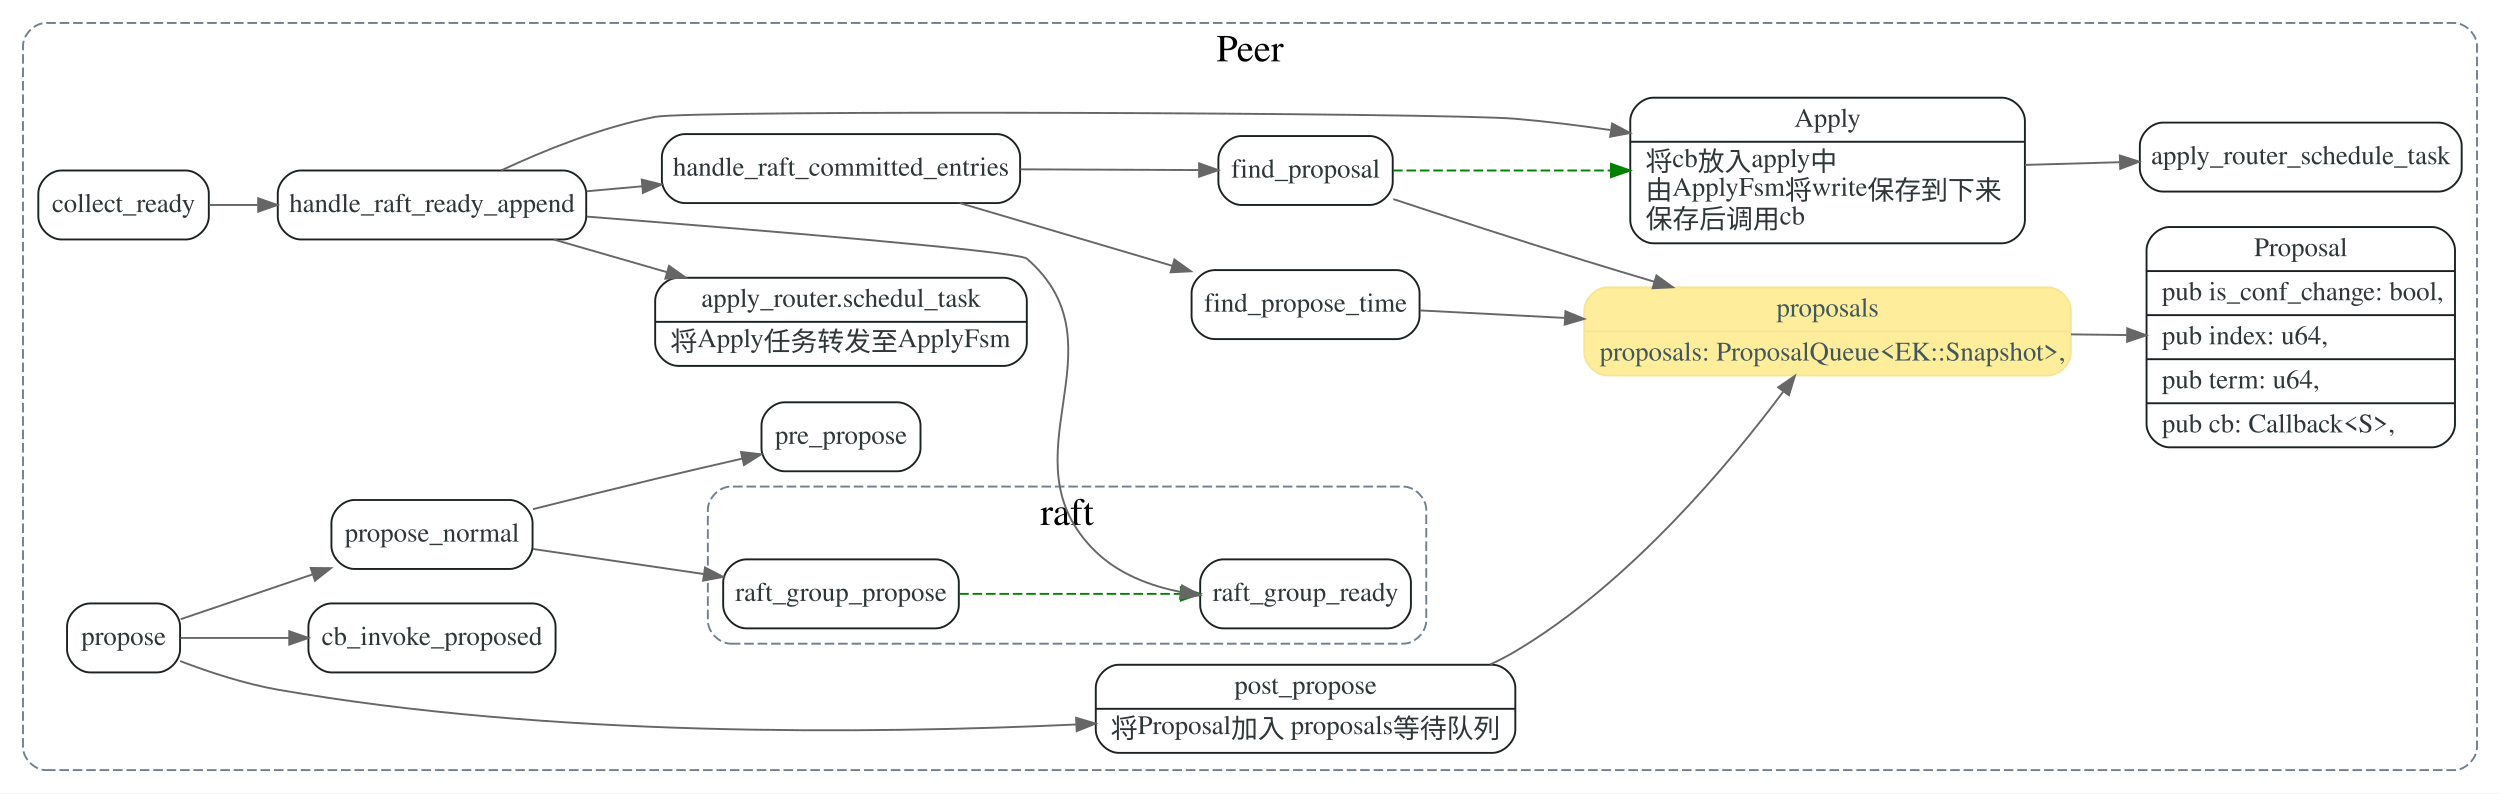
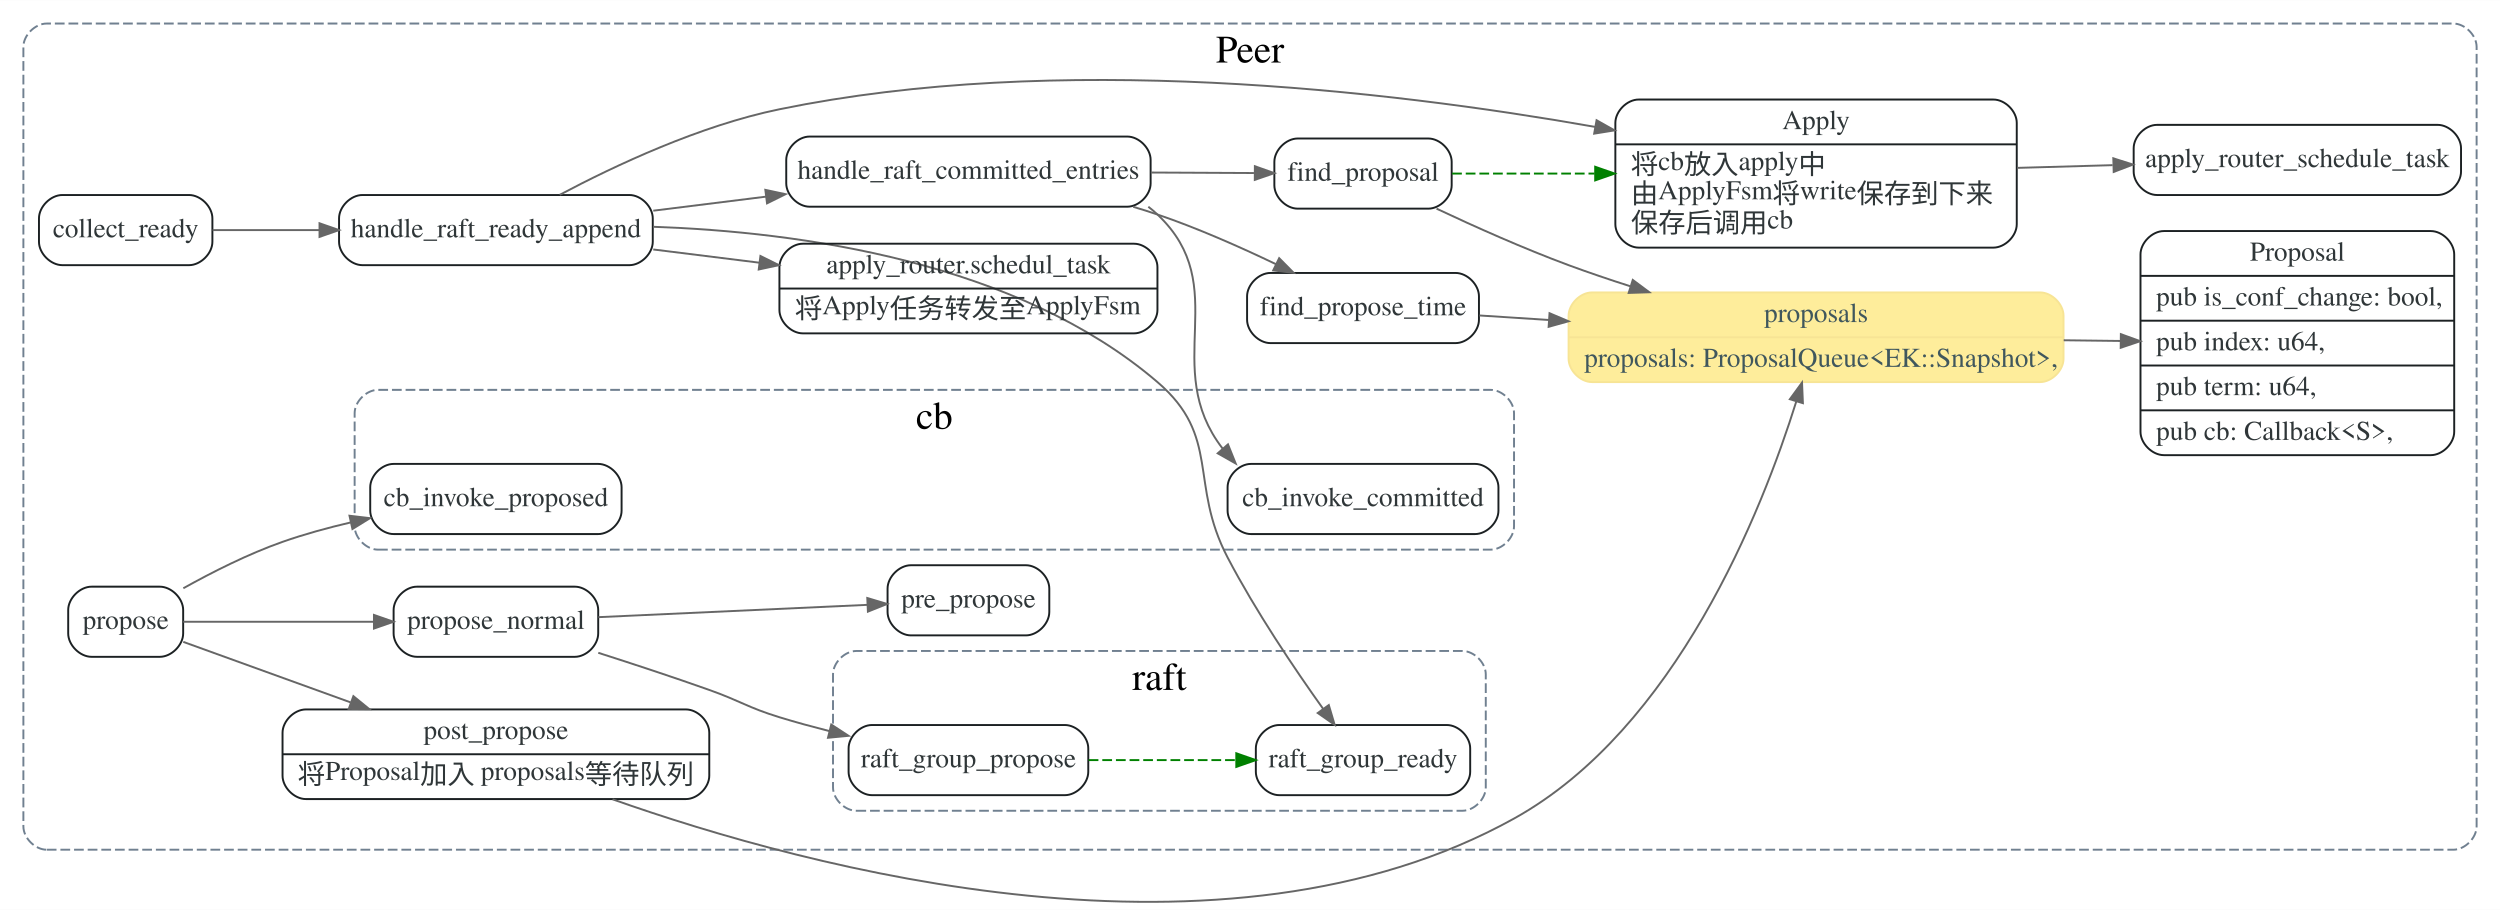
- <svg xmlns="http://www.w3.org/2000/svg" width="1305pt" height="414pt" viewBox="0.00 0.00 1305.00 414.00">
-   <g id="graph0" class="graph" transform="scale(1 1) rotate(0) translate(4 410)">
-     <polygon fill="white" stroke="transparent" points="-4,4 -4,-410 1301,-410 1301,4 -4,4" />
+ <svg xmlns="http://www.w3.org/2000/svg" width="1283pt" height="467pt" viewBox="0.00 0.00 1283.00 466.84">
+   <g id="graph0" class="graph" transform="scale(1 1) rotate(0) translate(4 462.84)">
+     <polygon fill="white" stroke="transparent" points="-4,4 -4,-462.84 1279,-462.84 1279,4 -4,4" />
    <g id="clust1" class="cluster">
-       <path fill="none" stroke="slategrey" stroke-dasharray="5,2" d="M20,-8C20,-8 1277,-8 1277,-8 1283,-8 1289,-14 1289,-20 1289,-20 1289,-386 1289,-386 1289,-392 1283,-398 1277,-398 1277,-398 20,-398 20,-398 14,-398 8,-392 8,-386 8,-386 8,-20 8,-20 8,-14 14,-8 20,-8" />
-       <text text-anchor="middle" x="648.5" y="-378" font-family="Times,serif" font-size="20.00">Peer</text>
+       <path fill="none" stroke="slategrey" stroke-dasharray="5,2" d="M20,-26.84C20,-26.84 1255,-26.84 1255,-26.84 1261,-26.84 1267,-32.84 1267,-38.84 1267,-38.84 1267,-438.84 1267,-438.84 1267,-444.84 1261,-450.84 1255,-450.84 1255,-450.84 20,-450.84 20,-450.84 14,-450.84 8,-444.84 8,-438.84 8,-438.84 8,-38.84 8,-38.84 8,-32.84 14,-26.84 20,-26.84" />
+       <text text-anchor="middle" x="637.5" y="-430.84" font-family="Times,serif" font-size="20.00">Peer</text>
    </g>
-     <g id="clust7" class="cluster">
-       <path fill="none" stroke="slategrey" stroke-dasharray="5,2" d="M377.5,-74C377.5,-74 728.5,-74 728.5,-74 734.5,-74 740.5,-80 740.5,-86 740.5,-86 740.5,-144 740.5,-144 740.5,-150 734.5,-156 728.5,-156 728.5,-156 377.5,-156 377.5,-156 371.5,-156 365.5,-150 365.5,-144 365.5,-144 365.5,-86 365.5,-86 365.5,-80 371.5,-74 377.5,-74" />
-       <text text-anchor="middle" x="553" y="-136" font-family="Times,serif" font-size="20.00">raft</text>
+     <g id="clust5" class="cluster">
+       <path fill="none" stroke="slategrey" stroke-dasharray="5,2" d="M190,-180.84C190,-180.84 761,-180.84 761,-180.84 767,-180.84 773,-186.84 773,-192.84 773,-192.84 773,-250.84 773,-250.84 773,-256.84 767,-262.84 761,-262.84 761,-262.84 190,-262.84 190,-262.84 184,-262.84 178,-256.84 178,-250.84 178,-250.84 178,-192.84 178,-192.84 178,-186.84 184,-180.84 190,-180.84" />
+       <text text-anchor="middle" x="475.5" y="-242.84" font-family="Times,serif" font-size="20.00">cb</text>
+     </g>
+     <g id="clust8" class="cluster">
+       <path fill="none" stroke="slategrey" stroke-dasharray="5,2" d="M435.5,-46.84C435.5,-46.84 746.5,-46.84 746.5,-46.84 752.5,-46.84 758.5,-52.84 758.5,-58.84 758.5,-58.84 758.5,-116.84 758.5,-116.84 758.5,-122.84 752.5,-128.84 746.5,-128.84 746.5,-128.84 435.5,-128.84 435.5,-128.84 429.5,-128.84 423.5,-122.84 423.5,-116.84 423.5,-116.84 423.5,-58.84 423.5,-58.84 423.5,-52.84 429.5,-46.84 435.5,-46.84" />
+       <text text-anchor="middle" x="591" y="-108.84" font-family="Times,serif" font-size="20.00">raft</text>
    </g>
    <g id="node1" class="node">
-       <path fill="none" stroke="#1c2123" d="M78,-95C78,-95 43,-95 43,-95 37,-95 31,-89 31,-83 31,-83 31,-71 31,-71 31,-65 37,-59 43,-59 43,-59 78,-59 78,-59 84,-59 90,-65 90,-71 90,-71 90,-83 90,-83 90,-89 84,-95 78,-95" />
-       <text text-anchor="middle" x="60.5" y="-73.3" font-family="Times,serif" font-size="14.00" fill="#2f3638">propose</text>
+       <path fill="none" stroke="#1c2123" d="M78,-161.84C78,-161.84 43,-161.84 43,-161.84 37,-161.84 31,-155.84 31,-149.84 31,-149.84 31,-137.84 31,-137.84 31,-131.84 37,-125.84 43,-125.84 43,-125.84 78,-125.84 78,-125.84 84,-125.84 90,-131.84 90,-137.84 90,-137.84 90,-149.84 90,-149.84 90,-155.84 84,-161.84 78,-161.84" />
+       <text text-anchor="middle" x="60.5" y="-140.14" font-family="Times,serif" font-size="14.00" fill="#2f3638">propose</text>
    </g>
    <g id="node2" class="node">
-       <path fill="none" stroke="#1c2123" d="M262,-149C262,-149 181,-149 181,-149 175,-149 169,-143 169,-137 169,-137 169,-125 169,-125 169,-119 175,-113 181,-113 181,-113 262,-113 262,-113 268,-113 274,-119 274,-125 274,-125 274,-137 274,-137 274,-143 268,-149 262,-149" />
-       <text text-anchor="middle" x="221.5" y="-127.3" font-family="Times,serif" font-size="14.00" fill="#2f3638">propose_normal</text>
+       <path fill="none" stroke="#1c2123" d="M291,-161.84C291,-161.84 210,-161.84 210,-161.84 204,-161.84 198,-155.84 198,-149.84 198,-149.84 198,-137.84 198,-137.84 198,-131.84 204,-125.84 210,-125.84 210,-125.84 291,-125.84 291,-125.84 297,-125.84 303,-131.84 303,-137.84 303,-137.84 303,-149.84 303,-149.84 303,-155.84 297,-161.84 291,-161.84" />
+       <text text-anchor="middle" x="250.5" y="-140.14" font-family="Times,serif" font-size="14.00" fill="#2f3638">propose_normal</text>
    </g>
    <g id="edge1" class="edge">
-       <path fill="none" stroke="#666666" d="M90.29,-86.78C109.49,-93.3 135.44,-102.11 159.13,-110.16" />
-       <polygon fill="#666666" stroke="#666666" points="158.18,-113.53 168.77,-113.43 160.43,-106.9 158.18,-113.53" />
+       <path fill="none" stroke="#666666" d="M90.05,-143.84C115.93,-143.84 154.95,-143.84 187.91,-143.84" />
+       <polygon fill="#666666" stroke="#666666" points="187.92,-147.34 197.92,-143.84 187.92,-140.34 187.92,-147.34" />
    </g>
    <g id="node3" class="node">
-       <path fill="none" stroke="#1c2123" d="M274,-95C274,-95 169,-95 169,-95 163,-95 157,-89 157,-83 157,-83 157,-71 157,-71 157,-65 163,-59 169,-59 169,-59 274,-59 274,-59 280,-59 286,-65 286,-71 286,-71 286,-83 286,-83 286,-89 280,-95 274,-95" />
-       <text text-anchor="middle" x="221.5" y="-73.3" font-family="Times,serif" font-size="14.00" fill="#2f3638">cb_invoke_proposed</text>
+       <path fill="none" stroke="#1c2123" d="M303,-224.84C303,-224.84 198,-224.84 198,-224.84 192,-224.84 186,-218.84 186,-212.84 186,-212.84 186,-200.84 186,-200.84 186,-194.84 192,-188.84 198,-188.84 198,-188.84 303,-188.84 303,-188.84 309,-188.84 315,-194.84 315,-200.84 315,-200.84 315,-212.84 315,-212.84 315,-218.84 309,-224.84 303,-224.84" />
+       <text text-anchor="middle" x="250.5" y="-203.14" font-family="Times,serif" font-size="14.00" fill="#2f3638">cb_invoke_proposed</text>
    </g>
    <g id="edge2" class="edge">
-       <path fill="none" stroke="#666666" d="M90.29,-77C106.22,-77 126.8,-77 146.88,-77" />
-       <polygon fill="#666666" stroke="#666666" points="146.99,-80.5 156.99,-77 146.99,-73.5 146.99,-80.5" />
+       <path fill="none" stroke="#666666" d="M90.09,-161.03C104.85,-169.26 123.42,-178.66 141,-184.84 152.12,-188.75 164.14,-192.05 175.99,-194.81" />
+       <polygon fill="#666666" stroke="#666666" points="175.36,-198.25 185.88,-197 176.87,-191.42 175.36,-198.25" />
    </g>
    <g id="node4" class="node">
-       <path fill="none" stroke="#1c2123" d="M580,-17C580,-17 775,-17 775,-17 781,-17 787,-23 787,-29 787,-29 787,-51 787,-51 787,-57 781,-63 775,-63 775,-63 580,-63 580,-63 574,-63 568,-57 568,-51 568,-51 568,-29 568,-29 568,-23 574,-17 580,-17" />
-       <text text-anchor="middle" x="677.5" y="-47.8" font-family="Times,serif" font-size="14.00" fill="#2f3638">post_propose</text>
-       <polyline fill="none" stroke="#1c2123" points="568,-40 787,-40 " />
-       <text text-anchor="middle" x="677.5" y="-24.8" font-family="Times,serif" font-size="14.00" fill="#2f3638">将Proposal加入 proposals等待队列</text>
+       <path fill="none" stroke="#1c2123" d="M153,-52.84C153,-52.84 348,-52.84 348,-52.84 354,-52.84 360,-58.84 360,-64.84 360,-64.84 360,-86.84 360,-86.84 360,-92.84 354,-98.84 348,-98.84 348,-98.84 153,-98.84 153,-98.84 147,-98.84 141,-92.84 141,-86.84 141,-86.84 141,-64.84 141,-64.84 141,-58.84 147,-52.84 153,-52.84" />
+       <text text-anchor="middle" x="250.5" y="-83.64" font-family="Times,serif" font-size="14.00" fill="#2f3638">post_propose</text>
+       <polyline fill="none" stroke="#1c2123" points="141,-75.84 360,-75.84 " />
+       <text text-anchor="middle" x="250.5" y="-60.64" font-family="Times,serif" font-size="14.00" fill="#2f3638">将Proposal加入 proposals等待队列</text>
    </g>
    <g id="edge3" class="edge">
-       <path fill="none" stroke="#666666" d="M90.01,-64.93C104.92,-59.23 123.63,-53.04 141,-50 282.67,-25.24 448.63,-26.75 557.81,-31.82" />
-       <polygon fill="#666666" stroke="#666666" points="557.71,-35.32 567.87,-32.31 558.05,-28.33 557.71,-35.32" />
+       <path fill="none" stroke="#666666" d="M90.05,-133.51C112.85,-125.27 145.86,-113.33 175.93,-102.45" />
+       <polygon fill="#666666" stroke="#666666" points="177.36,-105.66 185.57,-98.97 174.97,-99.08 177.36,-105.66" />
    </g>
    <g id="node5" class="node">
-       <path fill="none" stroke="#1c2123" d="M464.5,-200C464.5,-200 405.5,-200 405.5,-200 399.5,-200 393.5,-194 393.5,-188 393.5,-188 393.5,-176 393.5,-176 393.5,-170 399.5,-164 405.5,-164 405.5,-164 464.5,-164 464.5,-164 470.5,-164 476.5,-170 476.5,-176 476.5,-176 476.5,-188 476.5,-188 476.5,-194 470.5,-200 464.5,-200" />
-       <text text-anchor="middle" x="435" y="-178.3" font-family="Times,serif" font-size="14.00" fill="#2f3638">pre_propose</text>
+       <path fill="none" stroke="#1c2123" d="M522.5,-172.84C522.5,-172.84 463.5,-172.84 463.5,-172.84 457.5,-172.84 451.5,-166.84 451.5,-160.84 451.5,-160.84 451.5,-148.84 451.5,-148.84 451.5,-142.84 457.5,-136.84 463.5,-136.84 463.5,-136.84 522.5,-136.84 522.5,-136.84 528.5,-136.84 534.5,-142.84 534.5,-148.84 534.5,-148.84 534.5,-160.84 534.5,-160.84 534.5,-166.84 528.5,-172.84 522.5,-172.84" />
+       <text text-anchor="middle" x="493" y="-151.14" font-family="Times,serif" font-size="14.00" fill="#2f3638">pre_propose</text>
    </g>
    <g id="edge4" class="edge">
-       <path fill="none" stroke="#666666" d="M274.19,-144.22C294.11,-149.25 317.09,-154.98 338,-160 352.72,-163.54 368.75,-167.26 383.42,-170.61" />
-       <polygon fill="#666666" stroke="#666666" points="382.79,-174.06 393.32,-172.87 384.35,-167.24 382.79,-174.06" />
+       <path fill="none" stroke="#666666" d="M303.09,-146.2C343.85,-148.07 400.43,-150.65 441.03,-152.51" />
+       <polygon fill="#666666" stroke="#666666" points="441.09,-156.02 451.24,-152.98 441.41,-149.02 441.09,-156.02" />
    </g>
    <g id="node6" class="node">
-       <path fill="none" stroke="#1c2123" d="M484.5,-118C484.5,-118 385.5,-118 385.5,-118 379.5,-118 373.5,-112 373.5,-106 373.5,-106 373.5,-94 373.5,-94 373.5,-88 379.5,-82 385.5,-82 385.5,-82 484.5,-82 484.5,-82 490.5,-82 496.5,-88 496.5,-94 496.5,-94 496.5,-106 496.5,-106 496.5,-112 490.5,-118 484.5,-118" />
-       <text text-anchor="middle" x="435" y="-96.3" font-family="Times,serif" font-size="14.00" fill="#2f3638">raft_group_propose</text>
+       <path fill="none" stroke="#1c2123" d="M542.5,-90.84C542.5,-90.84 443.5,-90.84 443.5,-90.84 437.5,-90.84 431.5,-84.84 431.5,-78.84 431.5,-78.84 431.5,-66.84 431.5,-66.84 431.5,-60.84 437.5,-54.84 443.5,-54.84 443.5,-54.84 542.5,-54.84 542.5,-54.84 548.5,-54.84 554.5,-60.84 554.5,-66.84 554.5,-66.84 554.5,-78.84 554.5,-78.84 554.5,-84.84 548.5,-90.84 542.5,-90.84" />
+       <text text-anchor="middle" x="493" y="-69.14" font-family="Times,serif" font-size="14.00" fill="#2f3638">raft_group_propose</text>
    </g>
    <g id="edge5" class="edge">
-       <path fill="none" stroke="#666666" d="M274.24,-123.42C301.04,-119.49 334.17,-114.63 363.3,-110.36" />
-       <polygon fill="#666666" stroke="#666666" points="364.03,-113.79 373.42,-108.88 363.02,-106.87 364.03,-113.79" />
+       <path fill="none" stroke="#666666" d="M303.04,-127.9C321.13,-122.12 341.54,-115.4 360,-108.84 376.18,-103.09 379.59,-99.88 396,-94.84 404.25,-92.31 412.99,-89.91 421.69,-87.71" />
+       <polygon fill="#666666" stroke="#666666" points="422.6,-91.09 431.47,-85.3 420.92,-84.29 422.6,-91.09" />
    </g>
    <g id="node7" class="node">
-       <path fill="#feed9b" stroke="#f7e495" d="M835,-214C835,-214 1065,-214 1065,-214 1071,-214 1077,-220 1077,-226 1077,-226 1077,-248 1077,-248 1077,-254 1071,-260 1065,-260 1065,-260 835,-260 835,-260 829,-260 823,-254 823,-248 823,-248 823,-226 823,-226 823,-220 829,-214 835,-214" />
-       <text text-anchor="middle" x="950" y="-244.8" font-family="Times,serif" font-size="14.00" fill="#40575d">proposals</text>
-       <polyline fill="none" stroke="#f7e495" points="823,-237 1077,-237 " />
-       <text text-anchor="start" x="831" y="-221.8" font-family="Times,serif" font-size="14.00" fill="#40575d">proposals: ProposalQueue&lt;EK::Snapshot&gt;,</text>
+       <path fill="#feed9b" stroke="#f7e495" d="M813,-266.84C813,-266.84 1043,-266.84 1043,-266.84 1049,-266.84 1055,-272.84 1055,-278.84 1055,-278.84 1055,-300.84 1055,-300.84 1055,-306.84 1049,-312.84 1043,-312.84 1043,-312.84 813,-312.84 813,-312.84 807,-312.84 801,-306.84 801,-300.84 801,-300.84 801,-278.84 801,-278.84 801,-272.84 807,-266.84 813,-266.84" />
+       <text text-anchor="middle" x="928" y="-297.64" font-family="Times,serif" font-size="14.00" fill="#40575d">proposals</text>
+       <polyline fill="none" stroke="#f7e495" points="801,-289.84 1055,-289.84 " />
+       <text text-anchor="start" x="809" y="-274.64" font-family="Times,serif" font-size="14.00" fill="#40575d">proposals: ProposalQueue&lt;EK::Snapshot&gt;,</text>
    </g>
    <g id="edge6" class="edge">
-       <path fill="none" stroke="#666666" d="M773.83,-63.11C778.38,-65.22 782.8,-67.51 787,-70 846.44,-105.24 898.77,-167.95 926.96,-205.69" />
-       <polygon fill="#666666" stroke="#666666" points="924.19,-207.82 932.94,-213.8 929.82,-203.67 924.19,-207.82" />
+       <path fill="none" stroke="#666666" d="M310.37,-52.72C411.97,-16.82 623.67,40.03 773,-42.84 856.19,-89.01 900.32,-200.87 917.84,-256.83" />
+       <polygon fill="#666666" stroke="#666666" points="914.55,-258.04 920.8,-266.59 921.25,-256.01 914.55,-258.04" />
+     </g>
+     <g id="node15" class="node">
+       <path fill="none" stroke="#1c2123" d="M738.5,-90.84C738.5,-90.84 652.5,-90.84 652.5,-90.84 646.5,-90.84 640.5,-84.84 640.5,-78.84 640.5,-78.84 640.5,-66.84 640.5,-66.84 640.5,-60.84 646.5,-54.84 652.5,-54.84 652.5,-54.84 738.5,-54.84 738.5,-54.84 744.5,-54.84 750.5,-60.84 750.5,-66.84 750.5,-66.84 750.5,-78.84 750.5,-78.84 750.5,-84.84 744.5,-90.84 738.5,-90.84" />
+       <text text-anchor="middle" x="695.5" y="-69.14" font-family="Times,serif" font-size="14.00" fill="#2f3638">raft_group_ready</text>
+     </g>
+     <g id="edge20" class="edge">
+       <path fill="none" stroke="green" stroke-dasharray="5,2" d="M554.7,-72.84C578.6,-72.84 606.08,-72.84 630.31,-72.84" />
+       <polygon fill="green" stroke="green" points="630.47,-76.34 640.47,-72.84 630.47,-69.34 630.47,-76.34" />
+     </g>
+     <g id="node8" class="node">
+       <path fill="none" stroke="#1c2123" d="M1106.5,-229.34C1106.5,-229.34 1243.5,-229.34 1243.5,-229.34 1249.5,-229.34 1255.5,-235.34 1255.5,-241.34 1255.5,-241.34 1255.5,-332.34 1255.5,-332.34 1255.5,-338.34 1249.5,-344.34 1243.5,-344.34 1243.5,-344.34 1106.5,-344.34 1106.5,-344.34 1100.5,-344.34 1094.5,-338.34 1094.5,-332.34 1094.5,-332.34 1094.5,-241.34 1094.5,-241.34 1094.5,-235.34 1100.5,-229.34 1106.5,-229.34" />
+       <text text-anchor="middle" x="1175" y="-329.14" font-family="Times,serif" font-size="14.00" fill="#2f3638">Proposal</text>
+       <polyline fill="none" stroke="#1c2123" points="1094.5,-321.34 1255.5,-321.34 " />
+       <text text-anchor="start" x="1102.5" y="-306.14" font-family="Times,serif" font-size="14.00" fill="#2f3638">pub is_conf_change: bool,</text>
+       <polyline fill="none" stroke="#1c2123" points="1094.5,-298.34 1255.5,-298.34 " />
+       <text text-anchor="start" x="1102.5" y="-283.14" font-family="Times,serif" font-size="14.00" fill="#2f3638">pub index: u64,</text>
+       <polyline fill="none" stroke="#1c2123" points="1094.5,-275.34 1255.5,-275.34 " />
+       <text text-anchor="start" x="1102.5" y="-260.14" font-family="Times,serif" font-size="14.00" fill="#2f3638">pub term: u64,</text>
+       <polyline fill="none" stroke="#1c2123" points="1094.5,-252.34 1255.5,-252.34 " />
+       <text text-anchor="start" x="1102.5" y="-237.14" font-family="Times,serif" font-size="14.00" fill="#2f3638">pub cb: Callback&lt;S&gt;,</text>
+     </g>
+     <g id="edge7" class="edge">
+       <path fill="none" stroke="#666666" d="M1055.09,-288.3C1064.9,-288.18 1074.69,-288.06 1084.19,-287.94" />
+       <polygon fill="#666666" stroke="#666666" points="1084.42,-291.44 1094.38,-287.82 1084.34,-284.44 1084.42,-291.44" />
+     </g>
+     <g id="node9" class="node">
+       <path fill="none" stroke="#1c2123" d="M574.5,-392.84C574.5,-392.84 411.5,-392.84 411.5,-392.84 405.5,-392.84 399.5,-386.84 399.5,-380.84 399.5,-380.84 399.5,-368.84 399.5,-368.84 399.5,-362.84 405.5,-356.84 411.5,-356.84 411.5,-356.84 574.5,-356.84 574.5,-356.84 580.5,-356.84 586.5,-362.84 586.5,-368.84 586.5,-368.84 586.5,-380.84 586.5,-380.84 586.5,-386.84 580.5,-392.84 574.5,-392.84" />
+       <text text-anchor="middle" x="493" y="-371.14" font-family="Times,serif" font-size="14.00" fill="#2f3638">handle_raft_committed_entries</text>
+     </g>
+     <g id="node10" class="node">
+       <path fill="none" stroke="#1c2123" d="M743,-322.84C743,-322.84 648,-322.84 648,-322.84 642,-322.84 636,-316.84 636,-310.84 636,-310.84 636,-298.84 636,-298.84 636,-292.84 642,-286.84 648,-286.84 648,-286.84 743,-286.84 743,-286.84 749,-286.84 755,-292.84 755,-298.84 755,-298.84 755,-310.84 755,-310.84 755,-316.84 749,-322.84 743,-322.84" />
+       <text text-anchor="middle" x="695.5" y="-301.14" font-family="Times,serif" font-size="14.00" fill="#2f3638">find_propose_time</text>
+     </g>
+     <g id="edge8" class="edge">
+       <path fill="none" stroke="#666666" d="M577.55,-356.79C581.78,-355.54 585.95,-354.22 590,-352.84 610.53,-345.85 632.46,-336.15 650.9,-327.3" />
+       <polygon fill="#666666" stroke="#666666" points="652.47,-330.43 659.92,-322.9 649.4,-324.14 652.47,-330.43" />
+     </g>
+     <g id="node11" class="node">
+       <path fill="none" stroke="#1c2123" d="M729,-391.84C729,-391.84 662,-391.84 662,-391.84 656,-391.84 650,-385.84 650,-379.84 650,-379.84 650,-367.84 650,-367.84 650,-361.84 656,-355.84 662,-355.84 662,-355.84 729,-355.84 729,-355.84 735,-355.84 741,-361.84 741,-367.84 741,-367.84 741,-379.84 741,-379.84 741,-385.84 735,-391.84 729,-391.84" />
+       <text text-anchor="middle" x="695.5" y="-370.14" font-family="Times,serif" font-size="14.00" fill="#2f3638">find_proposal</text>
+     </g>
+     <g id="edge9" class="edge">
+       <path fill="none" stroke="#666666" d="M586.62,-374.38C604.72,-374.29 623.15,-374.2 639.53,-374.12" />
+       <polygon fill="#666666" stroke="#666666" points="640,-377.61 649.98,-374.06 639.96,-370.61 640,-377.61" />
+     </g>
+     <g id="node12" class="node">
+       <path fill="none" stroke="#1c2123" d="M753,-224.84C753,-224.84 638,-224.84 638,-224.84 632,-224.84 626,-218.84 626,-212.84 626,-212.84 626,-200.84 626,-200.84 626,-194.84 632,-188.84 638,-188.84 638,-188.84 753,-188.84 753,-188.84 759,-188.84 765,-194.84 765,-200.84 765,-200.84 765,-212.84 765,-212.84 765,-218.84 759,-224.84 753,-224.84" />
+       <text text-anchor="middle" x="695.5" y="-203.14" font-family="Times,serif" font-size="14.00" fill="#2f3638">cb_invoke_committed</text>
+     </g>
+     <g id="edge10" class="edge">
+       <path fill="none" stroke="#666666" d="M585.32,-356.82C586.95,-355.57 588.51,-354.25 590,-352.84 629.36,-315.67 590.9,-274.9 623.48,-232.67" />
+       <polygon fill="#666666" stroke="#666666" points="626.2,-234.88 630.15,-225.05 620.93,-230.27 626.2,-234.88" />
+     </g>
+     <g id="edge12" class="edge">
+       <path fill="none" stroke="#666666" d="M755.26,-301.02C766.42,-300.29 778.51,-299.5 790.94,-298.7" />
+       <polygon fill="#666666" stroke="#666666" points="791.22,-302.18 800.97,-298.04 790.76,-295.2 791.22,-302.18" />
+     </g>
+     <g id="edge11" class="edge">
+       <path fill="none" stroke="#666666" d="M733.23,-355.84C753.03,-346.51 778.05,-335.33 801,-326.84 811.15,-323.09 821.87,-319.45 832.6,-316.03" />
+       <polygon fill="#666666" stroke="#666666" points="833.94,-319.27 842.43,-312.94 831.84,-312.59 833.94,-319.27" />
+     </g>
+     <g id="node16" class="node">
+       <path fill="none" stroke="#1c2123" d="M837,-335.84C837,-335.84 1019,-335.84 1019,-335.84 1025,-335.84 1031,-341.84 1031,-347.84 1031,-347.84 1031,-399.84 1031,-399.84 1031,-405.84 1025,-411.84 1019,-411.84 1019,-411.84 837,-411.84 837,-411.84 831,-411.84 825,-405.84 825,-399.84 825,-399.84 825,-347.84 825,-347.84 825,-341.84 831,-335.84 837,-335.84" />
+       <text text-anchor="middle" x="928" y="-396.64" font-family="Times,serif" font-size="14.00" fill="#2f3638">Apply</text>
+       <polyline fill="none" stroke="#1c2123" points="825,-388.84 1031,-388.84 " />
+       <text text-anchor="start" x="833" y="-373.64" font-family="Times,serif" font-size="14.00" fill="#2f3638">将cb放入apply中</text>
+       <text text-anchor="start" x="833" y="-358.64" font-family="Times,serif" font-size="14.00" fill="#2f3638"> 由ApplyFsm将write保存到下来</text>
+       <text text-anchor="start" x="833" y="-343.64" font-family="Times,serif" font-size="14.00" fill="#2f3638"> 保存后调用cb</text>
+     </g>
+     <g id="edge18" class="edge">
+       <path fill="none" stroke="green" stroke-dasharray="5,2" d="M741.22,-373.84C762.25,-373.84 788.38,-373.84 814.33,-373.84" />
+       <polygon fill="green" stroke="green" points="814.65,-377.34 824.65,-373.84 814.65,-370.34 814.65,-377.34" />
+     </g>
+     <g id="node13" class="node">
+       <path fill="none" stroke="#1c2123" d="M93,-362.84C93,-362.84 28,-362.84 28,-362.84 22,-362.84 16,-356.84 16,-350.84 16,-350.84 16,-338.84 16,-338.84 16,-332.84 22,-326.84 28,-326.84 28,-326.84 93,-326.84 93,-326.84 99,-326.84 105,-332.84 105,-338.84 105,-338.84 105,-350.84 105,-350.84 105,-356.84 99,-362.84 93,-362.84" />
+       <text text-anchor="middle" x="60.5" y="-341.14" font-family="Times,serif" font-size="14.00" fill="#2f3638">collect_ready</text>
    </g>
    <g id="node14" class="node">
-       <path fill="none" stroke="#1c2123" d="M720.5,-118C720.5,-118 634.5,-118 634.5,-118 628.5,-118 622.5,-112 622.5,-106 622.5,-106 622.5,-94 622.5,-94 622.5,-88 628.5,-82 634.5,-82 634.5,-82 720.5,-82 720.5,-82 726.5,-82 732.5,-88 732.5,-94 732.5,-94 732.5,-106 732.5,-106 732.5,-112 726.5,-118 720.5,-118" />
-       <text text-anchor="middle" x="677.5" y="-96.3" font-family="Times,serif" font-size="14.00" fill="#2f3638">raft_group_ready</text>
+       <path fill="none" stroke="#1c2123" d="M319,-362.84C319,-362.84 182,-362.84 182,-362.84 176,-362.84 170,-356.84 170,-350.84 170,-350.84 170,-338.84 170,-338.84 170,-332.84 176,-326.84 182,-326.84 182,-326.84 319,-326.84 319,-326.84 325,-326.84 331,-332.84 331,-338.84 331,-338.84 331,-350.84 331,-350.84 331,-356.84 325,-362.84 319,-362.84" />
+       <text text-anchor="middle" x="250.5" y="-341.14" font-family="Times,serif" font-size="14.00" fill="#2f3638">handle_raft_ready_append</text>
+     </g>
+     <g id="edge13" class="edge">
+       <path fill="none" stroke="#666666" d="M105.1,-344.84C121.47,-344.84 140.73,-344.84 159.76,-344.84" />
+       <polygon fill="#666666" stroke="#666666" points="159.98,-348.34 169.98,-344.84 159.98,-341.34 159.98,-348.34" />
+     </g>
+     <g id="edge14" class="edge">
+       <path fill="none" stroke="#666666" d="M331.25,-354.79C349.76,-357.1 369.73,-359.59 389.08,-362" />
+       <polygon fill="#666666" stroke="#666666" points="388.77,-365.49 399.13,-363.26 389.64,-358.55 388.77,-365.49" />
+     </g>
+     <g id="edge15" class="edge">
+       <path fill="none" stroke="#666666" d="M331.24,-346.53C406.37,-343.92 517.87,-328.64 590,-266.84 622.72,-238.81 606.05,-215.02 626,-176.84 640.45,-149.18 660.39,-119.64 675.03,-99.14" />
+       <polygon fill="#666666" stroke="#666666" points="677.94,-101.09 680.95,-90.94 672.26,-97 677.94,-101.09" />
+     </g>
+     <g id="edge16" class="edge">
+       <path fill="none" stroke="#666666" d="M283.26,-362.94C311.75,-378.06 355.22,-398.46 396,-406.84 538.35,-436.09 706.3,-416.92 814.61,-397.8" />
+       <polygon fill="#666666" stroke="#666666" points="815.36,-401.22 824.58,-396.01 814.12,-394.33 815.36,-401.22" />
+     </g>
+     <g id="node17" class="node">
+       <path fill="none" stroke="#1c2123" d="M408,-291.84C408,-291.84 578,-291.84 578,-291.84 584,-291.84 590,-297.84 590,-303.84 590,-303.84 590,-325.84 590,-325.84 590,-331.84 584,-337.84 578,-337.84 578,-337.84 408,-337.84 408,-337.84 402,-337.84 396,-331.84 396,-325.84 396,-325.84 396,-303.84 396,-303.84 396,-297.84 402,-291.84 408,-291.84" />
+       <text text-anchor="middle" x="493" y="-322.64" font-family="Times,serif" font-size="14.00" fill="#2f3638">apply_router.schedul_task</text>
+       <polyline fill="none" stroke="#1c2123" points="396,-314.84 590,-314.84 " />
+       <text text-anchor="start" x="404" y="-299.64" font-family="Times,serif" font-size="14.00" fill="#2f3638">将Apply任务转发至ApplyFsm</text>
+     </g>
+     <g id="edge17" class="edge">
+       <path fill="none" stroke="#666666" d="M331.25,-334.89C348.67,-332.72 367.37,-330.39 385.65,-328.11" />
+       <polygon fill="#666666" stroke="#666666" points="386.25,-331.56 395.74,-326.85 385.38,-324.61 386.25,-331.56" />
+     </g>
+     <g id="node18" class="node">
+       <path fill="none" stroke="#1c2123" d="M1247,-398.84C1247,-398.84 1103,-398.84 1103,-398.84 1097,-398.84 1091,-392.84 1091,-386.84 1091,-386.84 1091,-374.84 1091,-374.84 1091,-368.84 1097,-362.84 1103,-362.84 1103,-362.84 1247,-362.84 1247,-362.84 1253,-362.84 1259,-368.84 1259,-374.84 1259,-374.84 1259,-386.84 1259,-386.84 1259,-392.84 1253,-398.84 1247,-398.84" />
+       <text text-anchor="middle" x="1175" y="-377.14" font-family="Times,serif" font-size="14.00" fill="#2f3638">apply_router_schedule_task</text>
    </g>
    <g id="edge19" class="edge">
-       <path fill="none" stroke="green" stroke-dasharray="5,2" d="M496.69,-100C531.9,-100 576.22,-100 612.05,-100" />
-       <polygon fill="green" stroke="green" points="612.4,-103.5 622.4,-100 612.4,-96.5 612.4,-103.5" />
-     </g>
-     <g id="node8" class="node">
-       <path fill="none" stroke="#1c2123" d="M1128.5,-176.5C1128.5,-176.5 1265.5,-176.5 1265.5,-176.5 1271.5,-176.5 1277.5,-182.5 1277.5,-188.5 1277.5,-188.5 1277.5,-279.5 1277.5,-279.5 1277.5,-285.5 1271.5,-291.5 1265.5,-291.5 1265.5,-291.5 1128.5,-291.5 1128.5,-291.5 1122.5,-291.5 1116.5,-285.5 1116.5,-279.5 1116.5,-279.5 1116.5,-188.5 1116.5,-188.5 1116.5,-182.5 1122.5,-176.5 1128.5,-176.5" />
-       <text text-anchor="middle" x="1197" y="-276.3" font-family="Times,serif" font-size="14.00" fill="#2f3638">Proposal</text>
-       <polyline fill="none" stroke="#1c2123" points="1116.5,-268.5 1277.5,-268.5 " />
-       <text text-anchor="start" x="1124.5" y="-253.3" font-family="Times,serif" font-size="14.00" fill="#2f3638">pub is_conf_change: bool,</text>
-       <polyline fill="none" stroke="#1c2123" points="1116.5,-245.5 1277.5,-245.5 " />
-       <text text-anchor="start" x="1124.5" y="-230.3" font-family="Times,serif" font-size="14.00" fill="#2f3638">pub index: u64,</text>
-       <polyline fill="none" stroke="#1c2123" points="1116.5,-222.5 1277.5,-222.5 " />
-       <text text-anchor="start" x="1124.5" y="-207.3" font-family="Times,serif" font-size="14.00" fill="#2f3638">pub term: u64,</text>
-       <polyline fill="none" stroke="#1c2123" points="1116.5,-199.5 1277.5,-199.5 " />
-       <text text-anchor="start" x="1124.5" y="-184.3" font-family="Times,serif" font-size="14.00" fill="#2f3638">pub cb: Callback&lt;S&gt;,</text>
-     </g>
-     <g id="edge7" class="edge">
-       <path fill="none" stroke="#666666" d="M1077.09,-235.46C1086.9,-235.34 1096.69,-235.22 1106.19,-235.1" />
-       <polygon fill="#666666" stroke="#666666" points="1106.42,-238.6 1116.38,-234.97 1106.34,-231.6 1106.42,-238.6" />
-     </g>
-     <g id="node9" class="node">
-       <path fill="none" stroke="#1c2123" d="M516.5,-340C516.5,-340 353.5,-340 353.5,-340 347.5,-340 341.5,-334 341.5,-328 341.5,-328 341.5,-316 341.5,-316 341.5,-310 347.5,-304 353.5,-304 353.5,-304 516.5,-304 516.5,-304 522.5,-304 528.5,-310 528.5,-316 528.5,-316 528.5,-328 528.5,-328 528.5,-334 522.5,-340 516.5,-340" />
-       <text text-anchor="middle" x="435" y="-318.3" font-family="Times,serif" font-size="14.00" fill="#2f3638">handle_raft_committed_entries</text>
-     </g>
-     <g id="node10" class="node">
-       <path fill="none" stroke="#1c2123" d="M725,-269C725,-269 630,-269 630,-269 624,-269 618,-263 618,-257 618,-257 618,-245 618,-245 618,-239 624,-233 630,-233 630,-233 725,-233 725,-233 731,-233 737,-239 737,-245 737,-245 737,-257 737,-257 737,-263 731,-269 725,-269" />
-       <text text-anchor="middle" x="677.5" y="-247.3" font-family="Times,serif" font-size="14.00" fill="#2f3638">find_propose_time</text>
-     </g>
-     <g id="edge8" class="edge">
-       <path fill="none" stroke="#666666" d="M497,-303.99C530.83,-294 573.01,-281.55 607.98,-271.23" />
-       <polygon fill="#666666" stroke="#666666" points="609.04,-274.56 617.64,-268.38 607.06,-267.85 609.04,-274.56" />
-     </g>
-     <g id="node11" class="node">
-       <path fill="none" stroke="#1c2123" d="M711,-339C711,-339 644,-339 644,-339 638,-339 632,-333 632,-327 632,-327 632,-315 632,-315 632,-309 638,-303 644,-303 644,-303 711,-303 711,-303 717,-303 723,-309 723,-315 723,-315 723,-327 723,-327 723,-333 717,-339 711,-339" />
-       <text text-anchor="middle" x="677.5" y="-317.3" font-family="Times,serif" font-size="14.00" fill="#2f3638">find_proposal</text>
-     </g>
-     <g id="edge9" class="edge">
-       <path fill="none" stroke="#666666" d="M528.64,-321.61C560.09,-321.48 594.19,-321.34 621.72,-321.23" />
-       <polygon fill="#666666" stroke="#666666" points="621.94,-324.73 631.93,-321.19 621.91,-317.73 621.94,-324.73" />
-     </g>
-     <g id="edge11" class="edge">
-       <path fill="none" stroke="#666666" d="M737.19,-247.96C759.58,-246.8 786.15,-245.43 812.76,-244.05" />
-       <polygon fill="#666666" stroke="#666666" points="813.15,-247.54 822.95,-243.52 812.79,-240.55 813.15,-247.54" />
-     </g>
-     <g id="edge10" class="edge">
-       <path fill="none" stroke="#666666" d="M723.31,-306.06C751.79,-296.65 789.48,-284.37 823,-274 834.77,-270.36 847.19,-266.6 859.46,-262.95" />
-       <polygon fill="#666666" stroke="#666666" points="860.66,-266.24 869.25,-260.04 858.66,-259.53 860.66,-266.24" />
-     </g>
-     <g id="node15" class="node">
-       <path fill="none" stroke="#1c2123" d="M859,-283C859,-283 1041,-283 1041,-283 1047,-283 1053,-289 1053,-295 1053,-295 1053,-347 1053,-347 1053,-353 1047,-359 1041,-359 1041,-359 859,-359 859,-359 853,-359 847,-353 847,-347 847,-347 847,-295 847,-295 847,-289 853,-283 859,-283" />
-       <text text-anchor="middle" x="950" y="-343.8" font-family="Times,serif" font-size="14.00" fill="#2f3638">Apply</text>
-       <polyline fill="none" stroke="#1c2123" points="847,-336 1053,-336 " />
-       <text text-anchor="start" x="855" y="-320.8" font-family="Times,serif" font-size="14.00" fill="#2f3638">将cb放入apply中</text>
-       <text text-anchor="start" x="855" y="-305.8" font-family="Times,serif" font-size="14.00" fill="#2f3638"> 由ApplyFsm将write保存到下来</text>
-       <text text-anchor="start" x="855" y="-290.8" font-family="Times,serif" font-size="14.00" fill="#2f3638"> 保存后调用cb</text>
-     </g>
-     <g id="edge17" class="edge">
-       <path fill="none" stroke="green" stroke-dasharray="5,2" d="M723.17,-321C754.15,-321 796.88,-321 836.84,-321" />
-       <polygon fill="green" stroke="green" points="836.93,-324.5 846.93,-321 836.93,-317.5 836.93,-324.5" />
-     </g>
-     <g id="node12" class="node">
-       <path fill="none" stroke="#1c2123" d="M93,-321C93,-321 28,-321 28,-321 22,-321 16,-315 16,-309 16,-309 16,-297 16,-297 16,-291 22,-285 28,-285 28,-285 93,-285 93,-285 99,-285 105,-291 105,-297 105,-297 105,-309 105,-309 105,-315 99,-321 93,-321" />
-       <text text-anchor="middle" x="60.5" y="-299.3" font-family="Times,serif" font-size="14.00" fill="#2f3638">collect_ready</text>
-     </g>
-     <g id="node13" class="node">
-       <path fill="none" stroke="#1c2123" d="M290,-321C290,-321 153,-321 153,-321 147,-321 141,-315 141,-309 141,-309 141,-297 141,-297 141,-291 147,-285 153,-285 153,-285 290,-285 290,-285 296,-285 302,-291 302,-297 302,-297 302,-309 302,-309 302,-315 296,-321 290,-321" />
-       <text text-anchor="middle" x="221.5" y="-299.3" font-family="Times,serif" font-size="14.00" fill="#2f3638">handle_raft_ready_append</text>
-     </g>
-     <g id="edge12" class="edge">
-       <path fill="none" stroke="#666666" d="M105.37,-303C113.3,-303 121.82,-303 130.52,-303" />
-       <polygon fill="#666666" stroke="#666666" points="130.77,-306.5 140.77,-303 130.77,-299.5 130.77,-306.5" />
-     </g>
-     <g id="edge13" class="edge">
-       <path fill="none" stroke="#666666" d="M302.16,-310.16C311.63,-311.01 321.4,-311.88 331.14,-312.76" />
-       <polygon fill="#666666" stroke="#666666" points="330.99,-316.26 341.26,-313.67 331.62,-309.29 330.99,-316.26" />
-     </g>
-     <g id="edge14" class="edge">
-       <path fill="none" stroke="#666666" d="M302.35,-296.92C392.61,-289.87 527.67,-278.76 532,-275 584.75,-229.2 517.84,-170.62 568,-122 579.89,-110.48 596.05,-104.22 612.28,-100.99" />
-       <polygon fill="#666666" stroke="#666666" points="613.04,-104.41 622.35,-99.34 611.92,-97.5 613.04,-104.41" />
-     </g>
-     <g id="edge15" class="edge">
-       <path fill="none" stroke="#666666" d="M257.6,-321.03C279.96,-331.48 309.91,-343.61 338,-349 357.23,-352.69 749.52,-351.18 787,-348 803.12,-346.63 820.05,-344.55 836.63,-342.13" />
-       <polygon fill="#666666" stroke="#666666" points="837.54,-345.53 846.91,-340.58 836.5,-338.61 837.54,-345.53" />
-     </g>
-     <g id="node16" class="node">
-       <path fill="none" stroke="#1c2123" d="M350,-219C350,-219 520,-219 520,-219 526,-219 532,-225 532,-231 532,-231 532,-253 532,-253 532,-259 526,-265 520,-265 520,-265 350,-265 350,-265 344,-265 338,-259 338,-253 338,-253 338,-231 338,-231 338,-225 344,-219 350,-219" />
-       <text text-anchor="middle" x="435" y="-249.8" font-family="Times,serif" font-size="14.00" fill="#2f3638">apply_router.schedul_task</text>
-       <polyline fill="none" stroke="#1c2123" points="338,-242 532,-242 " />
-       <text text-anchor="start" x="346" y="-226.8" font-family="Times,serif" font-size="14.00" fill="#2f3638">将Apply任务转发至ApplyFsm</text>
-     </g>
-     <g id="edge16" class="edge">
-       <path fill="none" stroke="#666666" d="M285.1,-284.95C303.63,-279.6 324.29,-273.64 344.18,-267.91" />
-       <polygon fill="#666666" stroke="#666666" points="345.23,-271.24 353.87,-265.11 343.29,-264.52 345.23,-271.24" />
-     </g>
-     <g id="node17" class="node">
-       <path fill="none" stroke="#1c2123" d="M1269,-346C1269,-346 1125,-346 1125,-346 1119,-346 1113,-340 1113,-334 1113,-334 1113,-322 1113,-322 1113,-316 1119,-310 1125,-310 1125,-310 1269,-310 1269,-310 1275,-310 1281,-316 1281,-322 1281,-322 1281,-334 1281,-334 1281,-340 1275,-346 1269,-346" />
-       <text text-anchor="middle" x="1197" y="-324.3" font-family="Times,serif" font-size="14.00" fill="#2f3638">apply_router_schedule_task</text>
-     </g>
-     <g id="edge18" class="edge">
-       <path fill="none" stroke="#666666" d="M1053.13,-323.92C1069.39,-324.38 1086.15,-324.86 1102.21,-325.32" />
-       <polygon fill="#666666" stroke="#666666" points="1102.55,-328.83 1112.65,-325.62 1102.75,-321.83 1102.55,-328.83" />
+       <path fill="none" stroke="#666666" d="M1031.13,-376.76C1047.39,-377.22 1064.15,-377.7 1080.21,-378.16" />
+       <polygon fill="#666666" stroke="#666666" points="1080.55,-381.67 1090.65,-378.46 1080.75,-374.68 1080.55,-381.67" />
    </g>
  </g>
</svg>
